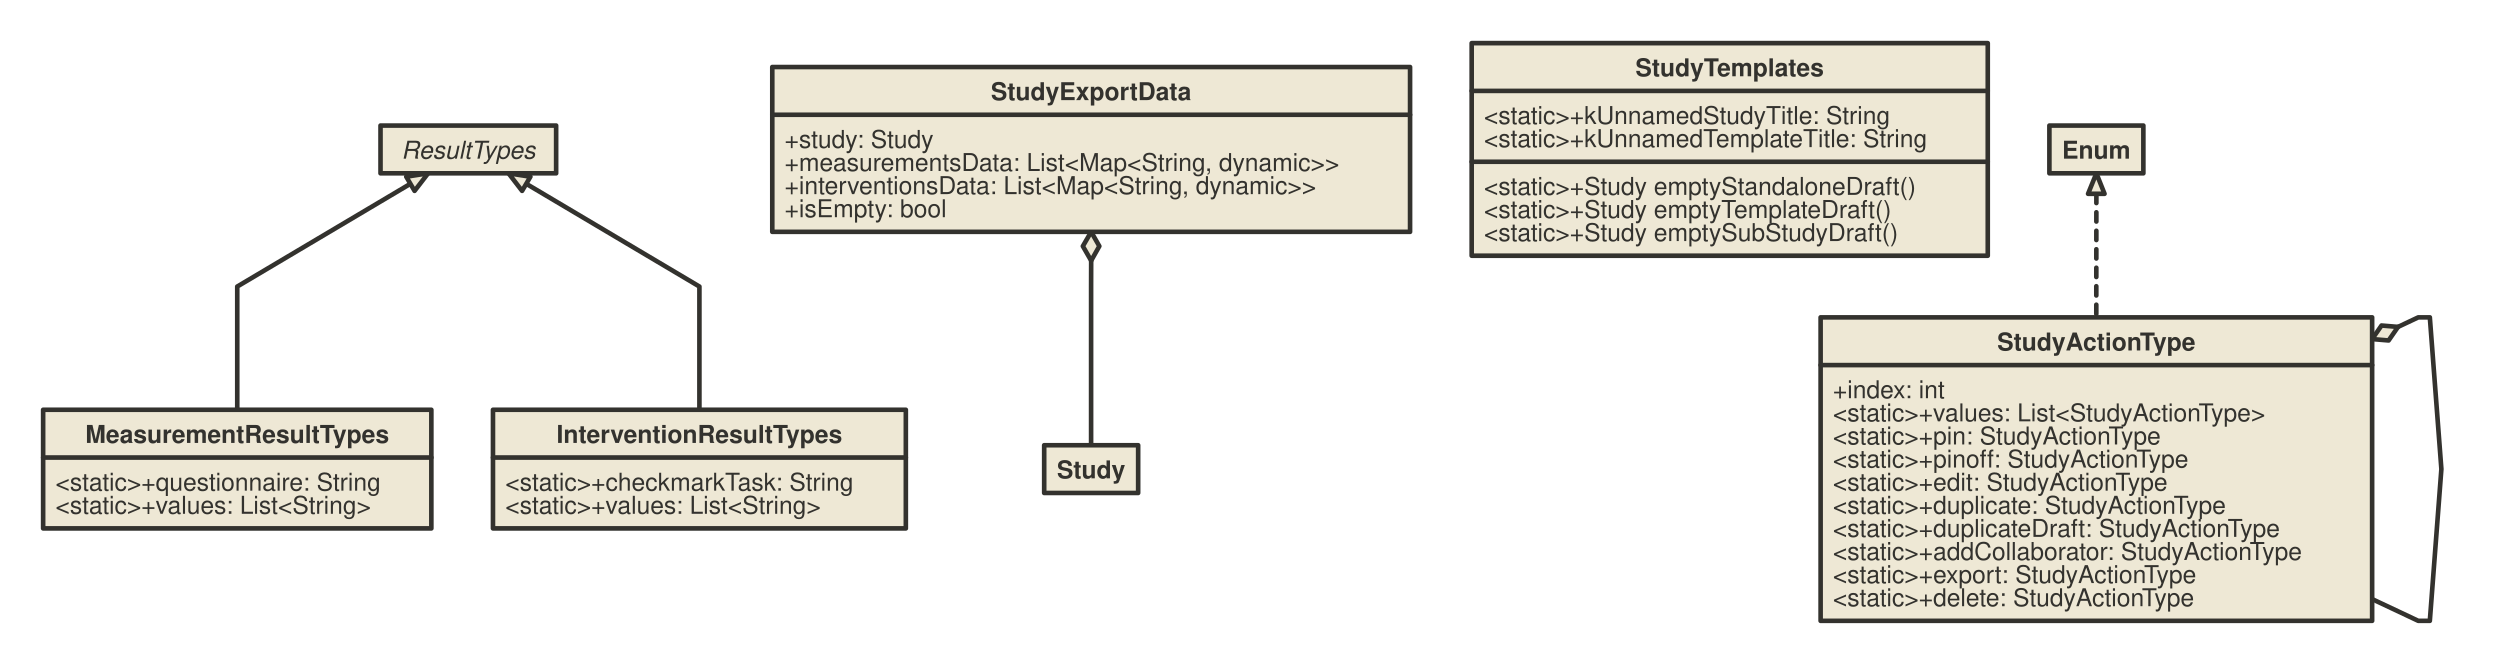
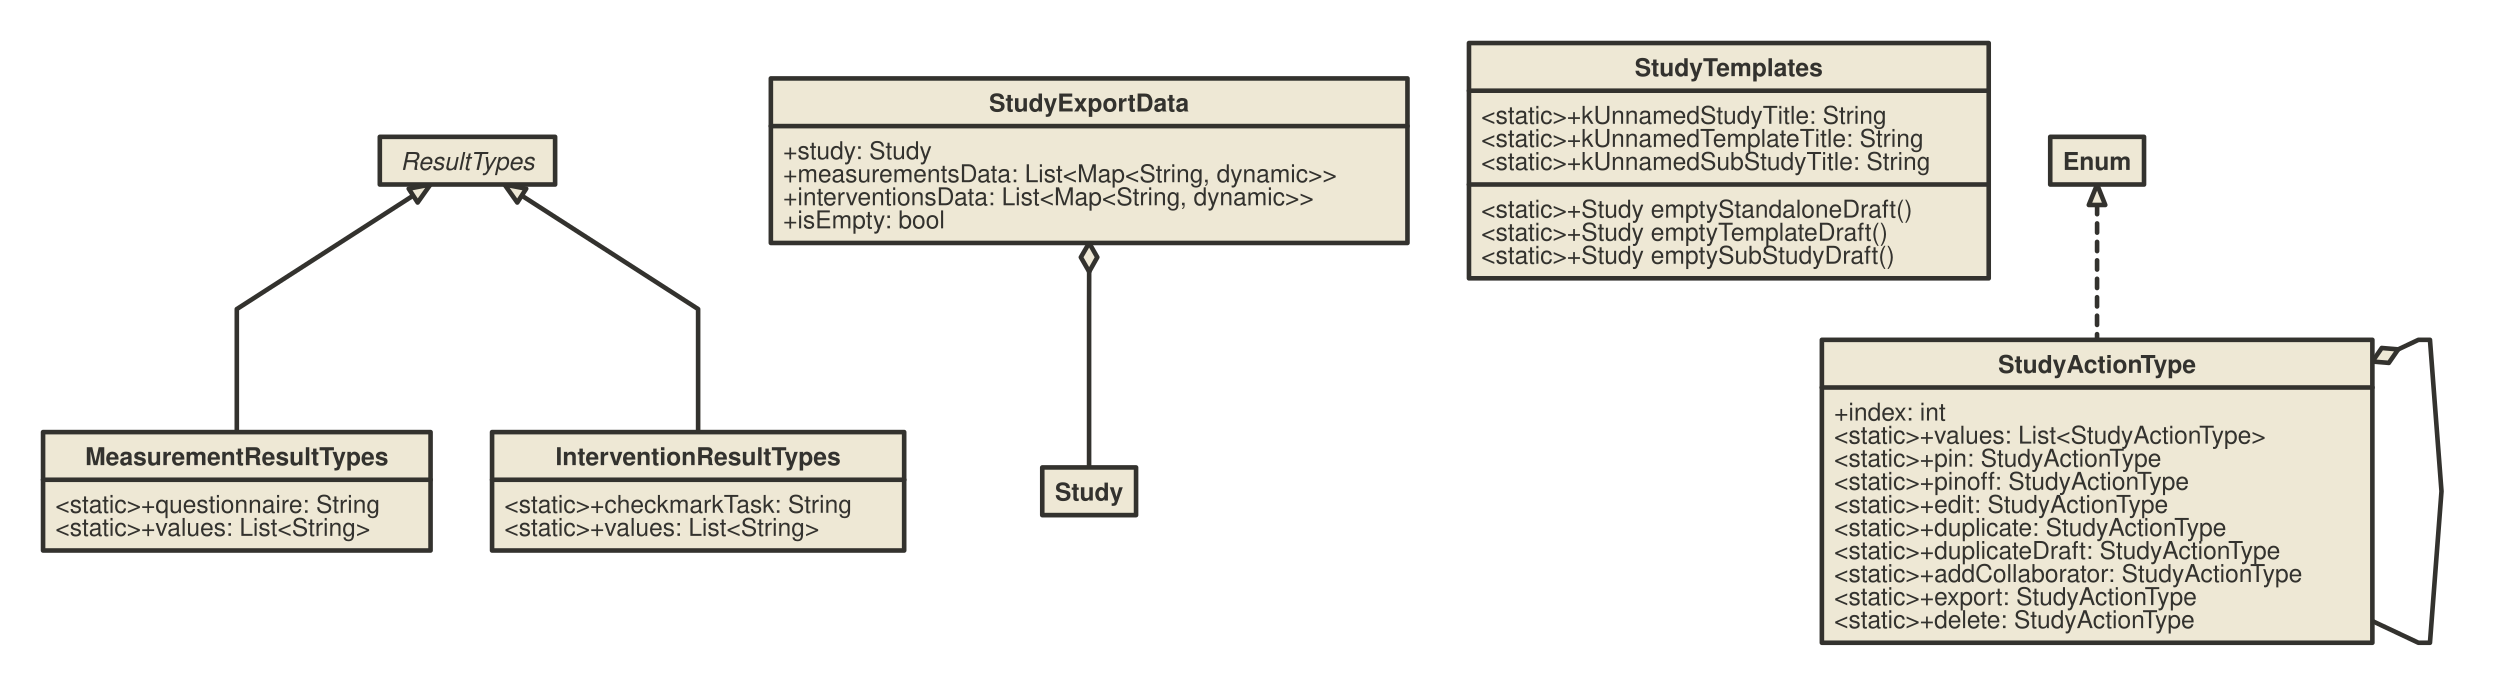
- <svg xmlns="http://www.w3.org/2000/svg" version="1.1" baseProfile="full" width="1622.8" height="431.0" viewbox="0 0 1622.75 431">
+ <svg xmlns="http://www.w3.org/2000/svg" version="1.1" baseProfile="full" width="1625.8" height="446.0" viewbox="0 0 1625.75 446">
  <g stroke-width="1.0" text-align="left" font="12pt Helvetica, Arial, sans-serif" font-size="12pt" font-family="Helvetica" font-weight="bold" font-style="normal">
    <g font-family="Helvetica" font-size="12pt" font-weight="bold" font-style="normal" stroke-width="3.0" stroke-linejoin="round" stroke-linecap="round" stroke="#33322E">
      <g stroke="transparent" fill="transparent">
-         <rect x="0.0" y="0.0" height="431.0" width="1622.8" stroke="none" />
+         <rect x="0.0" y="0.0" height="446.0" width="1625.8" stroke="none" />
      </g>
      <g transform="translate(8, 8)" fill="#33322E">
        <g transform="translate(20, 20)" fill="#eee8d5" font-family="Helvetica" font-size="12pt" font-weight="normal" font-style="normal">
-           <path d="M238.4 91.3 L126 158 L126 238 L126.0 238.0 " fill="none" />
-           <path d="M241.1 95.9 L238.4 91.3 L235.7 86.7 L249.9 84.5 Z" />
-           <path d="M313.6 91.3 L426 158 L426 238 L426.0 238.0 " fill="none" />
-           <path d="M316.3 86.7 L313.6 91.3 L310.9 95.9 L302.1 84.5 Z" />
-           <path d="M680.3 141.2 L680.25 158 L680.25 261 L680.3 261.0 " fill="none" />
+           <path d="M240.7 99.2 L126 173 L126 253 L126.0 253.0 " fill="none" />
+           <path d="M243.6 103.7 L240.7 99.2 L237.8 94.7 L251.9 92.0 Z" />
+           <path d="M311.3 99.2 L426 173 L426 253 L426.0 253.0 " fill="none" />
+           <path d="M314.2 94.7 L311.3 99.2 L308.4 103.7 L300.1 92.0 Z" />
+           <path d="M680.3 148.7 L680.25 173 L680.25 276 L680.3 276.0 " fill="none" />
          <g fill="#eee8d5">
-             <path d="M685.6 131.8 L680.3 141.2 L674.9 131.8 L680.3 122.5 Z" />
+             <path d="M685.6 139.3 L680.3 148.7 L674.9 139.3 L680.3 130.0 Z" />
          </g>
-           <path d="M1528.6 184.2 L1541.75 178 L1549.25 178 L1549.25 178 L1556.75 276.5 L1556.75 276.5 L1549.25 375 L1549.25 375 L1541.75 375 L1541.75 375 L1511.75 360.861 L1511.8 360.9 " fill="none" />
+           <path d="M1531.6 199.2 L1544.75 193 L1552.25 193 L1552.25 193 L1559.75 291.5 L1559.75 291.5 L1552.25 390 L1552.25 390 L1544.75 390 L1544.75 390 L1514.75 375.861 L1514.8 375.9 " fill="none" />
          <g fill="#eee8d5">
-             <path d="M1517.9 183.3 L1528.6 184.2 L1522.5 193.0 L1511.8 192.1 Z" />
+             <path d="M1520.9 198.3 L1531.6 199.2 L1525.5 208.0 L1514.8 207.1 Z" />
          </g>
          <g stroke-dasharray="6 6">
-             <path d="M1332.8 97.8 L1332.75 158 L1332.75 178 L1332.8 178.0 " fill="none" />
+             <path d="M1335.8 105.3 L1335.75 173 L1335.75 193 L1335.8 193.0 " fill="none" />
          </g>
-           <path d="M1338.1 97.8 L1332.8 97.8 L1327.4 97.8 L1332.8 84.5 Z" />
+           <path d="M1341.1 105.3 L1335.8 105.3 L1330.4 105.3 L1335.8 92.0 Z" />
          <g data-name="ResultTypes">
            <g fill="#eee8d5" stroke="#33322E" data-name="ResultTypes">
-               <rect x="219.0" y="53.5" height="31.0" width="114.0" data-name="ResultTypes" />
+               <rect x="219.0" y="61.0" height="31.0" width="114.0" data-name="ResultTypes" />
            </g>
-             <g transform="translate(219, 53.5)" font-family="Helvetica" font-size="12pt" font-weight="normal" font-style="italic" data-name="ResultTypes">
+             <g transform="translate(219, 61)" font-family="Helvetica" font-size="12pt" font-weight="normal" font-style="italic" data-name="ResultTypes">
              <g transform="translate(8, 8)" fill="#33322E" text-align="center" data-name="ResultTypes">
                <text x="49.0" y="13.5" stroke="none" text-anchor="middle" data-name="ResultTypes">ResultTypes</text>
              </g>
            </g>
          </g>
          <g data-name="MeasurementResultTypes">
            <g fill="#eee8d5" stroke="#33322E" data-name="MeasurementResultTypes">
-               <rect x="0.0" y="238.0" height="77.0" width="252.0" data-name="MeasurementResultTypes" />
-               <path d="M0.0 269.0 L252.0 269.0" fill="none" data-name="MeasurementResultTypes" />
+               <rect x="0.0" y="253.0" height="77.0" width="252.0" data-name="MeasurementResultTypes" />
+               <path d="M0.0 284.0 L252.0 284.0" fill="none" data-name="MeasurementResultTypes" />
            </g>
-             <g transform="translate(0, 238)" font-family="Helvetica" font-size="12pt" font-weight="bold" font-style="normal" data-name="MeasurementResultTypes">
+             <g transform="translate(0, 253)" font-family="Helvetica" font-size="12pt" font-weight="bold" font-style="normal" data-name="MeasurementResultTypes">
              <g transform="translate(8, 8)" fill="#33322E" text-align="center" data-name="MeasurementResultTypes">
                <text x="118.0" y="13.5" stroke="none" text-anchor="middle" data-name="MeasurementResultTypes">MeasurementResultTypes</text>
              </g>
            </g>
-             <g transform="translate(0, 269)" font-family="Helvetica" font-size="12pt" font-weight="normal" font-style="normal" data-name="MeasurementResultTypes">
+             <g transform="translate(0, 284)" font-family="Helvetica" font-size="12pt" font-weight="normal" font-style="normal" data-name="MeasurementResultTypes">
              <g transform="translate(8, 8)" fill="#33322E" text-align="left" data-name="MeasurementResultTypes">
                <text x="0.0" y="13.5" stroke="none" data-name="MeasurementResultTypes">&lt;static&gt;+questionnaire: String</text>
                <text x="0.0" y="28.5" stroke="none" data-name="MeasurementResultTypes">&lt;static&gt;+values: List&lt;String&gt;</text>
              </g>
            </g>
          </g>
          <g data-name="InterventionResultTypes">
            <g fill="#eee8d5" stroke="#33322E" data-name="InterventionResultTypes">
-               <rect x="292.0" y="238.0" height="77.0" width="268.0" data-name="InterventionResultTypes" />
-               <path d="M292.0 269.0 L560.0 269.0" fill="none" data-name="InterventionResultTypes" />
+               <rect x="292.0" y="253.0" height="77.0" width="268.0" data-name="InterventionResultTypes" />
+               <path d="M292.0 284.0 L560.0 284.0" fill="none" data-name="InterventionResultTypes" />
            </g>
-             <g transform="translate(292, 238)" font-family="Helvetica" font-size="12pt" font-weight="bold" font-style="normal" data-name="InterventionResultTypes">
+             <g transform="translate(292, 253)" font-family="Helvetica" font-size="12pt" font-weight="bold" font-style="normal" data-name="InterventionResultTypes">
              <g transform="translate(8, 8)" fill="#33322E" text-align="center" data-name="InterventionResultTypes">
                <text x="126.0" y="13.5" stroke="none" text-anchor="middle" data-name="InterventionResultTypes">InterventionResultTypes</text>
              </g>
            </g>
-             <g transform="translate(292, 269)" font-family="Helvetica" font-size="12pt" font-weight="normal" font-style="normal" data-name="InterventionResultTypes">
+             <g transform="translate(292, 284)" font-family="Helvetica" font-size="12pt" font-weight="normal" font-style="normal" data-name="InterventionResultTypes">
              <g transform="translate(8, 8)" fill="#33322E" text-align="left" data-name="InterventionResultTypes">
                <text x="0.0" y="13.5" stroke="none" data-name="InterventionResultTypes">&lt;static&gt;+checkmarkTask: String</text>
                <text x="0.0" y="28.5" stroke="none" data-name="InterventionResultTypes">&lt;static&gt;+values: List&lt;String&gt;</text>
              </g>
            </g>
          </g>
          <g data-name="StudyExportData">
            <g fill="#eee8d5" stroke="#33322E" data-name="StudyExportData">
-               <rect x="473.3" y="15.5" height="107.0" width="414.0" data-name="StudyExportData" />
-               <path d="M473.3 46.5 L887.3 46.5" fill="none" data-name="StudyExportData" />
+               <rect x="473.3" y="23.0" height="107.0" width="414.0" data-name="StudyExportData" />
+               <path d="M473.3 54.0 L887.3 54.0" fill="none" data-name="StudyExportData" />
            </g>
-             <g transform="translate(473.25, 15.5)" font-family="Helvetica" font-size="12pt" font-weight="bold" font-style="normal" data-name="StudyExportData">
+             <g transform="translate(473.25, 23)" font-family="Helvetica" font-size="12pt" font-weight="bold" font-style="normal" data-name="StudyExportData">
              <g transform="translate(8, 8)" fill="#33322E" text-align="center" data-name="StudyExportData">
                <text x="199.0" y="13.5" stroke="none" text-anchor="middle" data-name="StudyExportData">StudyExportData</text>
              </g>
            </g>
-             <g transform="translate(473.25, 46.5)" font-family="Helvetica" font-size="12pt" font-weight="normal" font-style="normal" data-name="StudyExportData">
+             <g transform="translate(473.25, 54)" font-family="Helvetica" font-size="12pt" font-weight="normal" font-style="normal" data-name="StudyExportData">
              <g transform="translate(8, 8)" fill="#33322E" text-align="left" data-name="StudyExportData">
                <text x="0.0" y="13.5" stroke="none" data-name="StudyExportData">+study: Study</text>
                <text x="0.0" y="28.5" stroke="none" data-name="StudyExportData">+measurementsData: List&lt;Map&lt;String, dynamic&gt;&gt;</text>
                <text x="0.0" y="43.5" stroke="none" data-name="StudyExportData">+interventionsData: List&lt;Map&lt;String, dynamic&gt;&gt;</text>
                <text x="0.0" y="58.5" stroke="none" data-name="StudyExportData">+isEmpty: bool</text>
              </g>
            </g>
          </g>
          <g data-name="Study">
            <g fill="#eee8d5" stroke="#33322E" data-name="Study">
-               <rect x="649.8" y="261.0" height="31.0" width="61.0" data-name="Study" />
+               <rect x="649.8" y="276.0" height="31.0" width="61.0" data-name="Study" />
            </g>
-             <g transform="translate(649.75, 261)" font-family="Helvetica" font-size="12pt" font-weight="bold" font-style="normal" data-name="Study">
+             <g transform="translate(649.75, 276)" font-family="Helvetica" font-size="12pt" font-weight="bold" font-style="normal" data-name="Study">
              <g transform="translate(8, 8)" fill="#33322E" text-align="center" data-name="Study">
                <text x="22.5" y="13.5" stroke="none" text-anchor="middle" data-name="Study">Study</text>
              </g>
            </g>
          </g>
          <g data-name="StudyTemplates">
            <g fill="#eee8d5" stroke="#33322E" data-name="StudyTemplates">
-               <rect x="927.3" y="0.0" height="138.0" width="335.0" data-name="StudyTemplates" />
-               <path d="M927.3 31.0 L1262.3 31.0" fill="none" data-name="StudyTemplates" />
-               <path d="M927.3 77.0 L1262.3 77.0" fill="none" data-name="StudyTemplates" />
+               <rect x="927.3" y="0.0" height="153.0" width="338.0" data-name="StudyTemplates" />
+               <path d="M927.3 31.0 L1265.3 31.0" fill="none" data-name="StudyTemplates" />
+               <path d="M927.3 92.0 L1265.3 92.0" fill="none" data-name="StudyTemplates" />
            </g>
            <g transform="translate(927.25, 0)" font-family="Helvetica" font-size="12pt" font-weight="bold" font-style="normal" data-name="StudyTemplates">
              <g transform="translate(8, 8)" fill="#33322E" text-align="center" data-name="StudyTemplates">
-                 <text x="159.5" y="13.5" stroke="none" text-anchor="middle" data-name="StudyTemplates">StudyTemplates</text>
+                 <text x="161.0" y="13.5" stroke="none" text-anchor="middle" data-name="StudyTemplates">StudyTemplates</text>
              </g>
            </g>
            <g transform="translate(927.25, 31)" font-family="Helvetica" font-size="12pt" font-weight="normal" font-style="normal" data-name="StudyTemplates">
              <g transform="translate(8, 8)" fill="#33322E" text-align="left" data-name="StudyTemplates">
                <text x="0.0" y="13.5" stroke="none" data-name="StudyTemplates">&lt;static&gt;+kUnnamedStudyTitle: String</text>
                <text x="0.0" y="28.5" stroke="none" data-name="StudyTemplates">&lt;static&gt;+kUnnamedTemplateTitle: String</text>
+                 <text x="0.0" y="43.5" stroke="none" data-name="StudyTemplates">&lt;static&gt;+kUnnamedSubStudyTitle: String</text>
              </g>
            </g>
-             <g transform="translate(927.25, 77)" font-family="Helvetica" font-size="12pt" font-weight="normal" font-style="normal" data-name="StudyTemplates">
+             <g transform="translate(927.25, 92)" font-family="Helvetica" font-size="12pt" font-weight="normal" font-style="normal" data-name="StudyTemplates">
              <g transform="translate(8, 8)" fill="#33322E" text-align="left" data-name="StudyTemplates">
                <text x="0.0" y="13.5" stroke="none" data-name="StudyTemplates">&lt;static&gt;+Study emptyStandaloneDraft()</text>
                <text x="0.0" y="28.5" stroke="none" data-name="StudyTemplates">&lt;static&gt;+Study emptyTemplateDraft()</text>
                <text x="0.0" y="43.5" stroke="none" data-name="StudyTemplates">&lt;static&gt;+Study emptySubStudyDraft()</text>
              </g>
            </g>
          </g>
          <g data-name="StudyActionType">
            <g fill="#eee8d5" stroke="#33322E" data-name="StudyActionType">
-               <rect x="1153.8" y="178.0" height="197.0" width="358.0" data-name="StudyActionType" />
-               <path d="M1153.8 209.0 L1511.8 209.0" fill="none" data-name="StudyActionType" />
+               <rect x="1156.8" y="193.0" height="197.0" width="358.0" data-name="StudyActionType" />
+               <path d="M1156.8 224.0 L1514.8 224.0" fill="none" data-name="StudyActionType" />
            </g>
-             <g transform="translate(1153.75, 178)" font-family="Helvetica" font-size="12pt" font-weight="bold" font-style="normal" data-name="StudyActionType">
+             <g transform="translate(1156.75, 193)" font-family="Helvetica" font-size="12pt" font-weight="bold" font-style="normal" data-name="StudyActionType">
              <g transform="translate(8, 8)" fill="#33322E" text-align="center" data-name="StudyActionType">
                <text x="171.0" y="13.5" stroke="none" text-anchor="middle" data-name="StudyActionType">StudyActionType</text>
              </g>
            </g>
-             <g transform="translate(1153.75, 209)" font-family="Helvetica" font-size="12pt" font-weight="normal" font-style="normal" data-name="StudyActionType">
+             <g transform="translate(1156.75, 224)" font-family="Helvetica" font-size="12pt" font-weight="normal" font-style="normal" data-name="StudyActionType">
              <g transform="translate(8, 8)" fill="#33322E" text-align="left" data-name="StudyActionType">
                <text x="0.0" y="13.5" stroke="none" data-name="StudyActionType">+index: int</text>
                <text x="0.0" y="28.5" stroke="none" data-name="StudyActionType">&lt;static&gt;+values: List&lt;StudyActionType&gt;</text>
                <text x="0.0" y="43.5" stroke="none" data-name="StudyActionType">&lt;static&gt;+pin: StudyActionType</text>
                <text x="0.0" y="58.5" stroke="none" data-name="StudyActionType">&lt;static&gt;+pinoff: StudyActionType</text>
                <text x="0.0" y="73.5" stroke="none" data-name="StudyActionType">&lt;static&gt;+edit: StudyActionType</text>
                <text x="0.0" y="88.5" stroke="none" data-name="StudyActionType">&lt;static&gt;+duplicate: StudyActionType</text>
                <text x="0.0" y="103.5" stroke="none" data-name="StudyActionType">&lt;static&gt;+duplicateDraft: StudyActionType</text>
                <text x="0.0" y="118.5" stroke="none" data-name="StudyActionType">&lt;static&gt;+addCollaborator: StudyActionType</text>
                <text x="0.0" y="133.5" stroke="none" data-name="StudyActionType">&lt;static&gt;+export: StudyActionType</text>
                <text x="0.0" y="148.5" stroke="none" data-name="StudyActionType">&lt;static&gt;+delete: StudyActionType</text>
              </g>
            </g>
          </g>
          <g data-name="Enum">
            <g fill="#eee8d5" stroke="#33322E" data-name="Enum">
-               <rect x="1302.3" y="53.5" height="31.0" width="61.0" data-name="Enum" />
+               <rect x="1305.3" y="61.0" height="31.0" width="61.0" data-name="Enum" />
            </g>
-             <g transform="translate(1302.25, 53.5)" font-family="Helvetica" font-size="12pt" font-weight="bold" font-style="normal" data-name="Enum">
+             <g transform="translate(1305.25, 61)" font-family="Helvetica" font-size="12pt" font-weight="bold" font-style="normal" data-name="Enum">
              <g transform="translate(8, 8)" fill="#33322E" text-align="center" data-name="Enum">
                <text x="22.5" y="13.5" stroke="none" text-anchor="middle" data-name="Enum">Enum</text>
              </g>
            </g>
          </g>
        </g>
      </g>
    </g>
  </g>
</svg>
